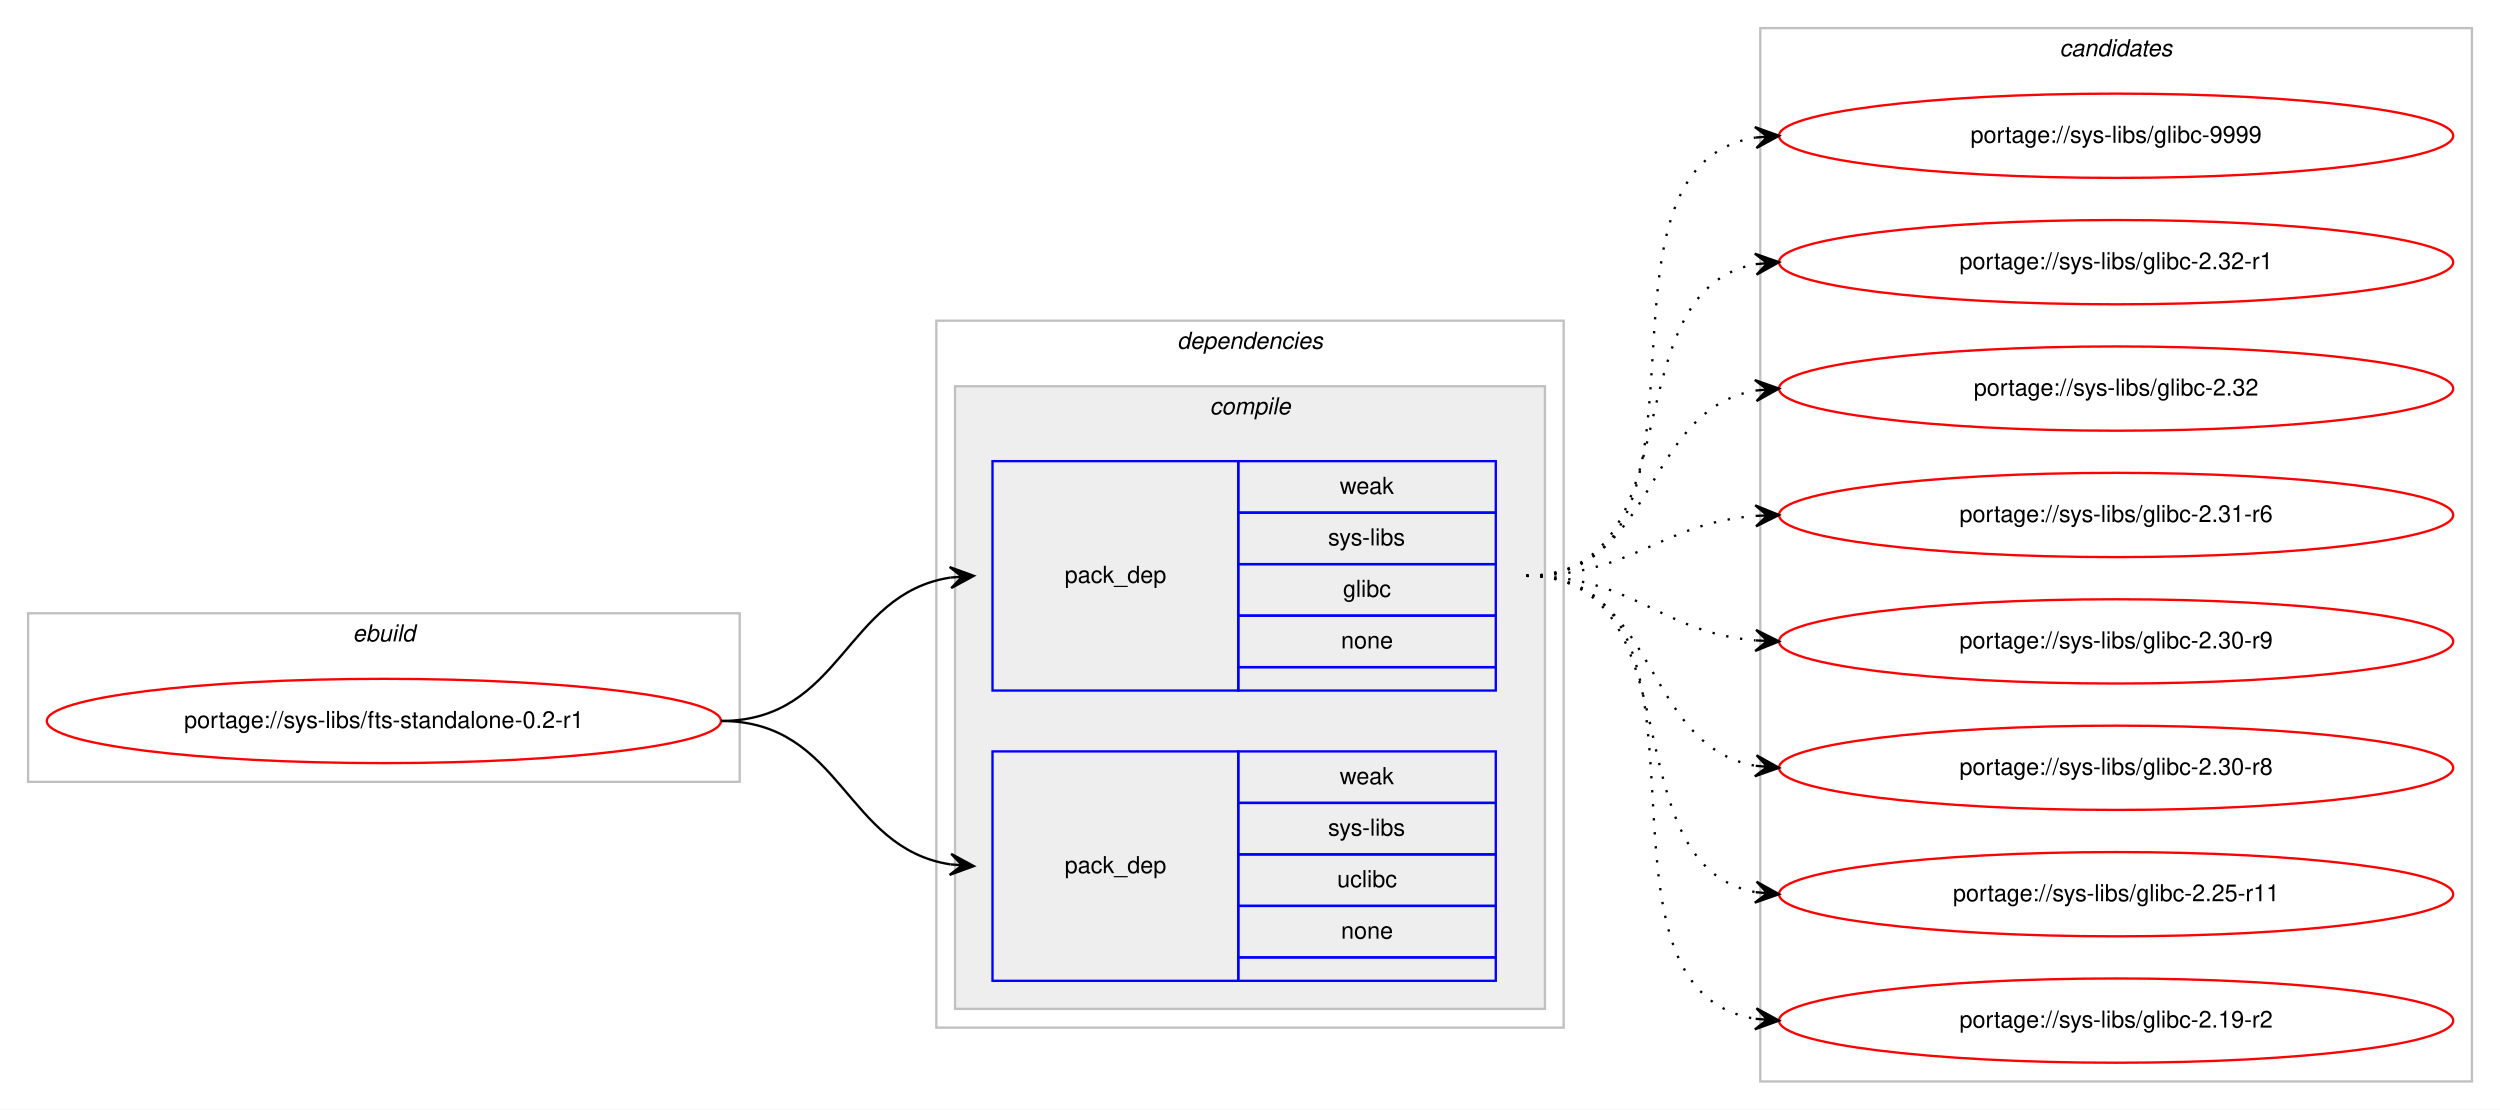
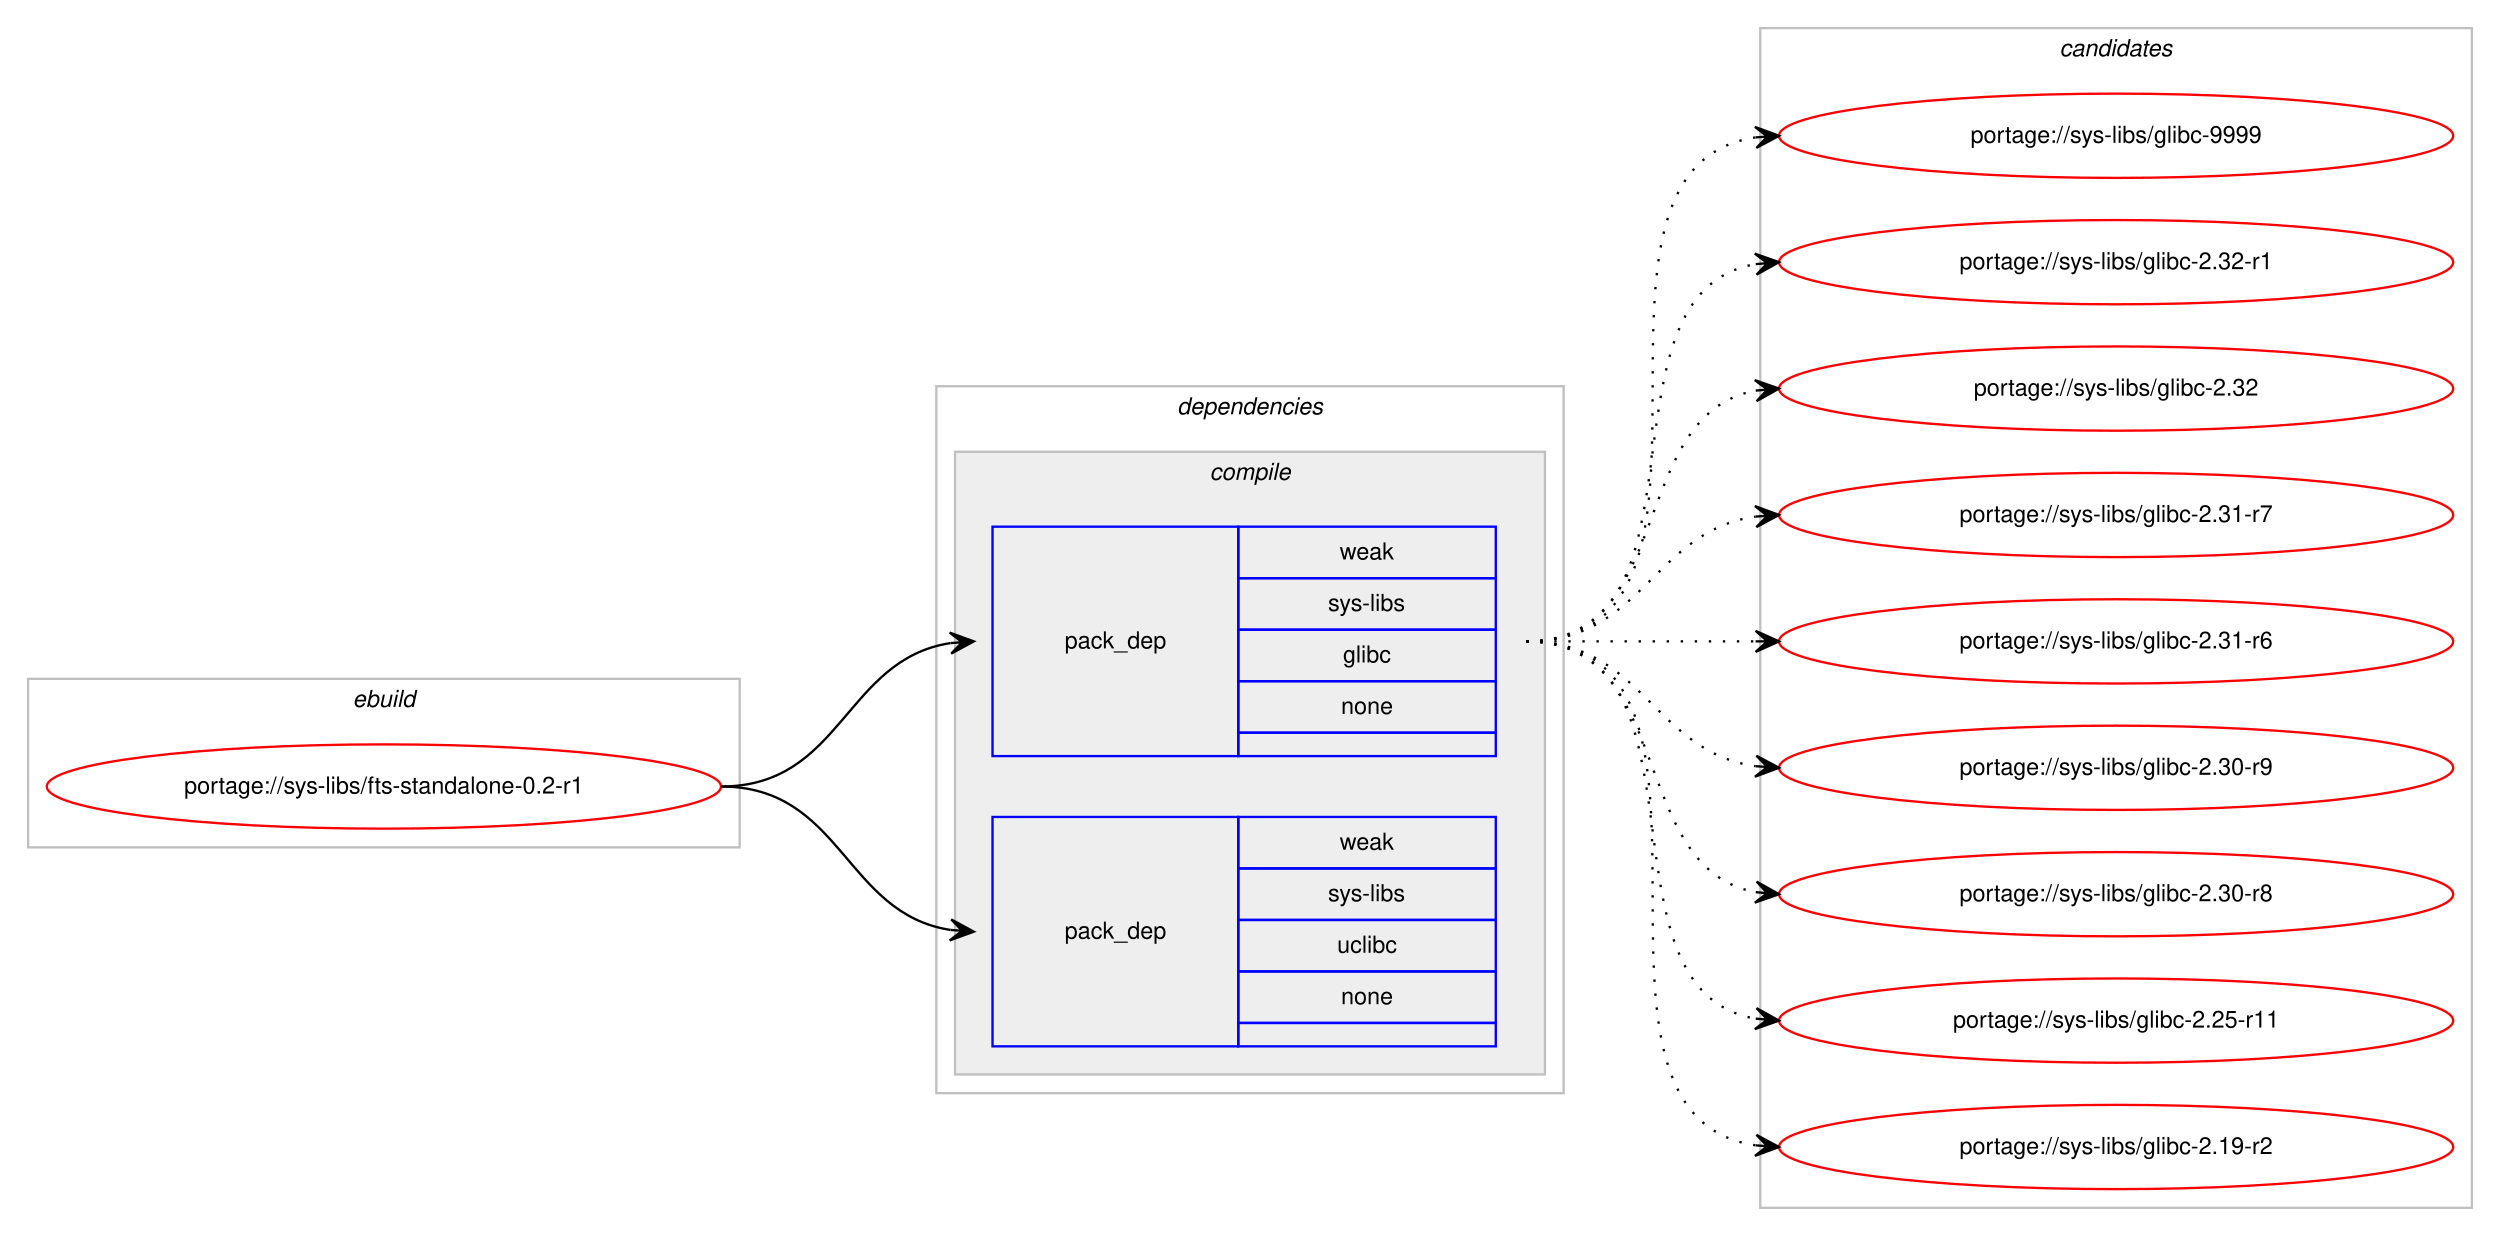
- <svg xmlns="http://www.w3.org/2000/svg" xmlns:xlink="http://www.w3.org/1999/xlink" width="1068pt" height="474pt" viewBox="0.00 0.00 1068.00 474.00">
-   <g id="graph0" class="graph" transform="scale(1 1) rotate(0) translate(4 470)">
-     <polygon fill="#ffffff" stroke="transparent" points="-4,4 -4,-470 1064,-470 1064,4 -4,4" />
+ <svg xmlns="http://www.w3.org/2000/svg" xmlns:xlink="http://www.w3.org/1999/xlink" width="1068pt" height="528pt" viewBox="0.00 0.00 1068.00 528.00">
+   <g id="graph0" class="graph" transform="scale(1 1) rotate(0) translate(4 524)">
+     <polygon fill="#ffffff" stroke="transparent" points="-4,4 -4,-524 1064,-524 1064,4 -4,4" />
    <g id="clust1" class="cluster">
-       <polygon fill="none" stroke="#c0c0c0" points="8,-136 8,-208 312,-208 312,-136 8,-136" />
-       <text text-anchor="start" x="146.663" y="-196" font-family="Helvetica,sans-Serif" font-style="italic" font-size="10.00" fill="#000000">ebuild</text>
+       <polygon fill="none" stroke="#c0c0c0" points="8,-162 8,-234 312,-234 312,-162 8,-162" />
+       <text text-anchor="start" x="146.663" y="-222" font-family="Helvetica,sans-Serif" font-style="italic" font-size="10.00" fill="#000000">ebuild</text>
    </g>
    <g id="clust2" class="cluster">
-       <polygon fill="none" stroke="#c0c0c0" points="396,-31 396,-333 664,-333 664,-31 396,-31" />
-       <text text-anchor="start" x="498.875" y="-321" font-family="Helvetica,sans-Serif" font-style="italic" font-size="10.00" fill="#000000">dependencies</text>
+       <polygon fill="none" stroke="#c0c0c0" points="396,-57 396,-359 664,-359 664,-57 396,-57" />
+       <text text-anchor="start" x="498.875" y="-347" font-family="Helvetica,sans-Serif" font-style="italic" font-size="10.00" fill="#000000">dependencies</text>
    </g>
    <g id="clust3" class="cluster">
-       <polygon fill="#eeeeee" stroke="#c0c0c0" points="404,-39 404,-305 656,-305 656,-39 404,-39" />
-       <text text-anchor="start" x="512.778" y="-293" font-family="Helvetica,sans-Serif" font-style="italic" font-size="10.00" fill="#000000">compile</text>
+       <polygon fill="#eeeeee" stroke="#c0c0c0" points="404,-65 404,-331 656,-331 656,-65 404,-65" />
+       <text text-anchor="start" x="512.778" y="-319" font-family="Helvetica,sans-Serif" font-style="italic" font-size="10.00" fill="#000000">compile</text>
    </g>
    <g id="clust8" class="cluster">
-       <polygon fill="none" stroke="#c0c0c0" points="748,-8 748,-458 1052,-458 1052,-8 748,-8" />
-       <text text-anchor="start" x="875.824" y="-446" font-family="Helvetica,sans-Serif" font-style="italic" font-size="10.00" fill="#000000">candidates</text>
+       <polygon fill="none" stroke="#c0c0c0" points="748,-8 748,-512 1052,-512 1052,-8 748,-8" />
+       <text text-anchor="start" x="875.824" y="-500" font-family="Helvetica,sans-Serif" font-style="italic" font-size="10.00" fill="#000000">candidates</text>
    </g>
    <g id="node1" class="node">
      <g id="a_node1">
        <a xlink:href="../sys-libs/fts-standalone-0.2-r1.svg" xlink:title="portage://sys-libs/fts-standalone-0.2-r1">
-           <ellipse fill="none" stroke="#ff0000" cx="160" cy="-162" rx="144" ry="18" />
-           <text text-anchor="middle" x="160" y="-159" font-family="Helvetica,sans-Serif" font-size="10.00" fill="#000000">portage://sys-libs/fts-standalone-0.2-r1</text>
+           <ellipse fill="none" stroke="#ff0000" cx="160" cy="-188" rx="144" ry="18" />
+           <text text-anchor="middle" x="160" y="-185" font-family="Helvetica,sans-Serif" font-size="10.00" fill="#000000">portage://sys-libs/fts-standalone-0.2-r1</text>
        </a>
      </g>
    </g>
    <g id="node2" class="node">
-       <polygon fill="none" stroke="#0000ff" points="420,-175 420,-273 525,-273 525,-175 420,-175" />
-       <text text-anchor="start" x="450.823" y="-221" font-family="Helvetica,sans-Serif" font-size="10.00" fill="#000000">pack_dep</text>
-       <polygon fill="none" stroke="#0000ff" points="525,-251 525,-273 635,-273 635,-251 525,-251" />
-       <text text-anchor="start" x="568.332" y="-259" font-family="Helvetica,sans-Serif" font-size="10.00" fill="#000000">weak</text>
-       <polygon fill="none" stroke="#0000ff" points="525,-229 525,-251 635,-251 635,-229 525,-229" />
-       <text text-anchor="start" x="563.337" y="-237" font-family="Helvetica,sans-Serif" font-size="10.00" fill="#000000">sys-libs</text>
-       <polygon fill="none" stroke="#0000ff" points="525,-207 525,-229 635,-229 635,-207 525,-207" />
-       <text text-anchor="start" x="569.722" y="-215" font-family="Helvetica,sans-Serif" font-size="10.00" fill="#000000">glibc</text>
-       <polygon fill="none" stroke="#0000ff" points="525,-185 525,-207 635,-207 635,-185 525,-185" />
-       <text text-anchor="start" x="568.882" y="-193" font-family="Helvetica,sans-Serif" font-size="10.00" fill="#000000">none</text>
-       <polygon fill="none" stroke="#0000ff" points="525,-175 525,-185 635,-185 635,-175 525,-175" />
+       <polygon fill="none" stroke="#0000ff" points="420,-201 420,-299 525,-299 525,-201 420,-201" />
+       <text text-anchor="start" x="450.823" y="-247" font-family="Helvetica,sans-Serif" font-size="10.00" fill="#000000">pack_dep</text>
+       <polygon fill="none" stroke="#0000ff" points="525,-277 525,-299 635,-299 635,-277 525,-277" />
+       <text text-anchor="start" x="568.332" y="-285" font-family="Helvetica,sans-Serif" font-size="10.00" fill="#000000">weak</text>
+       <polygon fill="none" stroke="#0000ff" points="525,-255 525,-277 635,-277 635,-255 525,-255" />
+       <text text-anchor="start" x="563.337" y="-263" font-family="Helvetica,sans-Serif" font-size="10.00" fill="#000000">sys-libs</text>
+       <polygon fill="none" stroke="#0000ff" points="525,-233 525,-255 635,-255 635,-233 525,-233" />
+       <text text-anchor="start" x="569.722" y="-241" font-family="Helvetica,sans-Serif" font-size="10.00" fill="#000000">glibc</text>
+       <polygon fill="none" stroke="#0000ff" points="525,-211 525,-233 635,-233 635,-211 525,-211" />
+       <text text-anchor="start" x="568.882" y="-219" font-family="Helvetica,sans-Serif" font-size="10.00" fill="#000000">none</text>
+       <polygon fill="none" stroke="#0000ff" points="525,-201 525,-211 635,-211 635,-201 525,-201" />
    </g>
    <g id="edge1" class="edge">
-       <path fill="none" stroke="#000000" d="M304,-162C355.78,-162 356.759,-216.265 401.99,-223.261" />
-       <polygon fill="#000000" stroke="#000000" points="412,-224 401.696,-227.751 407.014,-223.632 402.027,-223.263 402.027,-223.263 402.027,-223.263 407.014,-223.632 402.359,-218.775 412,-224 412,-224" />
+       <path fill="none" stroke="#000000" d="M304,-188C355.78,-188 356.759,-242.265 401.99,-249.261" />
+       <polygon fill="#000000" stroke="#000000" points="412,-250 401.696,-253.751 407.014,-249.632 402.027,-249.263 402.027,-249.263 402.027,-249.263 407.014,-249.632 402.359,-244.775 412,-250 412,-250" />
    </g>
    <g id="node3" class="node">
-       <polygon fill="none" stroke="#0000ff" points="420,-51 420,-149 525,-149 525,-51 420,-51" />
-       <text text-anchor="start" x="450.823" y="-97" font-family="Helvetica,sans-Serif" font-size="10.00" fill="#000000">pack_dep</text>
-       <polygon fill="none" stroke="#0000ff" points="525,-127 525,-149 635,-149 635,-127 525,-127" />
-       <text text-anchor="start" x="568.332" y="-135" font-family="Helvetica,sans-Serif" font-size="10.00" fill="#000000">weak</text>
-       <polygon fill="none" stroke="#0000ff" points="525,-105 525,-127 635,-127 635,-105 525,-105" />
-       <text text-anchor="start" x="563.337" y="-113" font-family="Helvetica,sans-Serif" font-size="10.00" fill="#000000">sys-libs</text>
-       <polygon fill="none" stroke="#0000ff" points="525,-83 525,-105 635,-105 635,-83 525,-83" />
-       <text text-anchor="start" x="567.222" y="-91" font-family="Helvetica,sans-Serif" font-size="10.00" fill="#000000">uclibc</text>
-       <polygon fill="none" stroke="#0000ff" points="525,-61 525,-83 635,-83 635,-61 525,-61" />
-       <text text-anchor="start" x="568.882" y="-69" font-family="Helvetica,sans-Serif" font-size="10.00" fill="#000000">none</text>
-       <polygon fill="none" stroke="#0000ff" points="525,-51 525,-61 635,-61 635,-51 525,-51" />
+       <polygon fill="none" stroke="#0000ff" points="420,-77 420,-175 525,-175 525,-77 420,-77" />
+       <text text-anchor="start" x="450.823" y="-123" font-family="Helvetica,sans-Serif" font-size="10.00" fill="#000000">pack_dep</text>
+       <polygon fill="none" stroke="#0000ff" points="525,-153 525,-175 635,-175 635,-153 525,-153" />
+       <text text-anchor="start" x="568.332" y="-161" font-family="Helvetica,sans-Serif" font-size="10.00" fill="#000000">weak</text>
+       <polygon fill="none" stroke="#0000ff" points="525,-131 525,-153 635,-153 635,-131 525,-131" />
+       <text text-anchor="start" x="563.337" y="-139" font-family="Helvetica,sans-Serif" font-size="10.00" fill="#000000">sys-libs</text>
+       <polygon fill="none" stroke="#0000ff" points="525,-109 525,-131 635,-131 635,-109 525,-109" />
+       <text text-anchor="start" x="567.222" y="-117" font-family="Helvetica,sans-Serif" font-size="10.00" fill="#000000">uclibc</text>
+       <polygon fill="none" stroke="#0000ff" points="525,-87 525,-109 635,-109 635,-87 525,-87" />
+       <text text-anchor="start" x="568.882" y="-95" font-family="Helvetica,sans-Serif" font-size="10.00" fill="#000000">none</text>
+       <polygon fill="none" stroke="#0000ff" points="525,-77 525,-87 635,-87 635,-77 525,-77" />
    </g>
    <g id="edge2" class="edge">
-       <path fill="none" stroke="#000000" d="M304,-162C355.78,-162 356.759,-107.735 401.99,-100.74" />
-       <polygon fill="#000000" stroke="#000000" points="412,-100 402.359,-105.225 407.014,-100.368 402.027,-100.737 402.027,-100.737 402.027,-100.737 407.014,-100.368 401.696,-96.249 412,-100 412,-100" />
+       <path fill="none" stroke="#000000" d="M304,-188C355.78,-188 356.759,-133.735 401.99,-126.74" />
+       <polygon fill="#000000" stroke="#000000" points="412,-126 402.359,-131.225 407.014,-126.368 402.027,-126.737 402.027,-126.737 402.027,-126.737 407.014,-126.368 401.696,-122.249 412,-126 412,-126" />
    </g>
    <g id="node4" class="node">
      <g id="a_node4">
        <a xlink:href="../sys-libs/glibc-9999.svg" xlink:title="portage://sys-libs/glibc-9999">
-           <ellipse fill="none" stroke="#ff0000" cx="900" cy="-412" rx="144" ry="18" />
-           <text text-anchor="middle" x="900" y="-409" font-family="Helvetica,sans-Serif" font-size="10.00" fill="#000000">portage://sys-libs/glibc-9999</text>
+           <ellipse fill="none" stroke="#ff0000" cx="900" cy="-466" rx="144" ry="18" />
+           <text text-anchor="middle" x="900" y="-463" font-family="Helvetica,sans-Serif" font-size="10.00" fill="#000000">portage://sys-libs/glibc-9999</text>
        </a>
      </g>
    </g>
    <g id="edge3" class="edge">
-       <path fill="none" stroke="#000000" stroke-dasharray="1,5" d="M648,-224C740.785,-224 665.677,-398.306 746.002,-411.243" />
-       <polygon fill="#000000" stroke="#000000" points="756,-412 745.689,-415.732 751.014,-411.622 746.029,-411.245 746.029,-411.245 746.029,-411.245 751.014,-411.622 746.369,-406.757 756,-412 756,-412" />
+       <path fill="none" stroke="#000000" stroke-dasharray="1,5" d="M648,-250C751.768,-250 655.516,-451.894 746.001,-465.301" />
+       <polygon fill="#000000" stroke="#000000" points="756,-466 745.711,-469.792 751.012,-465.651 746.024,-465.303 746.024,-465.303 746.024,-465.303 751.012,-465.651 746.338,-460.814 756,-466 756,-466" />
    </g>
    <g id="node5" class="node">
      <g id="a_node5">
        <a xlink:href="../sys-libs/glibc-2.32-r1.svg" xlink:title="portage://sys-libs/glibc-2.32-r1">
-           <ellipse fill="none" stroke="#ff0000" cx="900" cy="-358" rx="144" ry="18" />
-           <text text-anchor="middle" x="900" y="-355" font-family="Helvetica,sans-Serif" font-size="10.00" fill="#000000">portage://sys-libs/glibc-2.32-r1</text>
+           <ellipse fill="none" stroke="#ff0000" cx="900" cy="-412" rx="144" ry="18" />
+           <text text-anchor="middle" x="900" y="-409" font-family="Helvetica,sans-Serif" font-size="10.00" fill="#000000">portage://sys-libs/glibc-2.32-r1</text>
        </a>
      </g>
    </g>
    <g id="edge4" class="edge">
-       <path fill="none" stroke="#000000" stroke-dasharray="1,5" d="M648,-224C720.905,-224 683.459,-345.732 746.019,-357.144" />
-       <polygon fill="#000000" stroke="#000000" points="756,-358 745.652,-361.629 751.018,-357.573 746.037,-357.146 746.037,-357.146 746.037,-357.146 751.018,-357.573 746.421,-352.662 756,-358 756,-358" />
+       <path fill="none" stroke="#000000" stroke-dasharray="1,5" d="M648,-250C730.815,-250 674.779,-398.377 745.661,-411.128" />
+       <polygon fill="#000000" stroke="#000000" points="756,-412 745.657,-415.644 751.018,-411.58 746.035,-411.16 746.035,-411.16 746.035,-411.16 751.018,-411.58 746.413,-406.676 756,-412 756,-412" />
    </g>
    <g id="node6" class="node">
      <g id="a_node6">
        <a xlink:href="../sys-libs/glibc-2.32.svg" xlink:title="portage://sys-libs/glibc-2.32">
-           <ellipse fill="none" stroke="#ff0000" cx="900" cy="-304" rx="144" ry="18" />
-           <text text-anchor="middle" x="900" y="-301" font-family="Helvetica,sans-Serif" font-size="10.00" fill="#000000">portage://sys-libs/glibc-2.32</text>
+           <ellipse fill="none" stroke="#ff0000" cx="900" cy="-358" rx="144" ry="18" />
+           <text text-anchor="middle" x="900" y="-355" font-family="Helvetica,sans-Serif" font-size="10.00" fill="#000000">portage://sys-libs/glibc-2.32</text>
        </a>
      </g>
    </g>
    <g id="edge5" class="edge">
-       <path fill="none" stroke="#000000" stroke-dasharray="1,5" d="M648,-224C704.118,-224 697.393,-294.606 745.901,-303.156" />
-       <polygon fill="#000000" stroke="#000000" points="756,-304 745.66,-307.651 751.017,-303.583 746.035,-303.167 746.035,-303.167 746.035,-303.167 751.017,-303.583 746.41,-298.682 756,-304 756,-304" />
+       <path fill="none" stroke="#000000" stroke-dasharray="1,5" d="M648,-250C712.303,-250 690.78,-346.91 746.031,-357.131" />
+       <polygon fill="#000000" stroke="#000000" points="756,-358 745.647,-361.614 751.019,-357.566 746.038,-357.131 746.038,-357.131 746.038,-357.131 751.019,-357.566 746.429,-352.648 756,-358 756,-358" />
    </g>
    <g id="node7" class="node">
      <g id="a_node7">
+         <a xlink:href="../sys-libs/glibc-2.31-r7.svg" xlink:title="portage://sys-libs/glibc-2.31-r7">
+           <ellipse fill="none" stroke="#ff0000" cx="900" cy="-304" rx="144" ry="18" />
+           <text text-anchor="middle" x="900" y="-301" font-family="Helvetica,sans-Serif" font-size="10.00" fill="#000000">portage://sys-libs/glibc-2.31-r7</text>
+         </a>
+       </g>
+     </g>
+     <g id="edge6" class="edge">
+       <path fill="none" stroke="#000000" stroke-dasharray="1,5" d="M648,-250C698.102,-250 702.012,-297.066 745.979,-303.317" />
+       <polygon fill="#000000" stroke="#000000" points="756,-304 745.717,-307.81 751.012,-303.66 746.023,-303.32 746.023,-303.32 746.023,-303.32 751.012,-303.66 746.329,-298.831 756,-304 756,-304" />
+     </g>
+     <g id="node8" class="node">
+       <g id="a_node8">
        <a xlink:href="../sys-libs/glibc-2.31-r6.svg" xlink:title="portage://sys-libs/glibc-2.31-r6">
          <ellipse fill="none" stroke="#ff0000" cx="900" cy="-250" rx="144" ry="18" />
          <text text-anchor="middle" x="900" y="-247" font-family="Helvetica,sans-Serif" font-size="10.00" fill="#000000">portage://sys-libs/glibc-2.31-r6</text>
        </a>
      </g>
    </g>
-     <g id="edge6" class="edge">
-       <path fill="none" stroke="#000000" stroke-dasharray="1,5" d="M648,-224C693.803,-224 705.081,-246.378 745.895,-249.612" />
-       <polygon fill="#000000" stroke="#000000" points="756,-250 745.835,-254.113 751.004,-249.808 746.007,-249.617 746.007,-249.617 746.007,-249.617 751.004,-249.808 746.18,-245.12 756,-250 756,-250" />
+     <g id="edge7" class="edge">
+       <path fill="none" stroke="#000000" stroke-dasharray="1,5" d="M648,-250C692.438,-250 706.02,-250 745.878,-250" />
+       <polygon fill="#000000" stroke="#000000" points="756,-250 746,-254.5 751,-250 746,-250 746,-250 746,-250 751,-250 746,-245.5 756,-250 756,-250" />
    </g>
-     <g id="node8" class="node">
-       <g id="a_node8">
+     <g id="node9" class="node">
+       <g id="a_node9">
        <a xlink:href="../sys-libs/glibc-2.30-r9.svg" xlink:title="portage://sys-libs/glibc-2.30-r9">
          <ellipse fill="none" stroke="#ff0000" cx="900" cy="-196" rx="144" ry="18" />
          <text text-anchor="middle" x="900" y="-193" font-family="Helvetica,sans-Serif" font-size="10.00" fill="#000000">portage://sys-libs/glibc-2.30-r9</text>
        </a>
      </g>
    </g>
-     <g id="edge7" class="edge">
-       <path fill="none" stroke="#000000" stroke-dasharray="1,5" d="M648,-224C694.004,-224 704.924,-199.901 745.857,-196.417" />
-       <polygon fill="#000000" stroke="#000000" points="756,-196 746.194,-200.908 751.004,-196.206 746.009,-196.411 746.009,-196.411 746.009,-196.411 751.004,-196.206 745.823,-191.915 756,-196 756,-196" />
+     <g id="edge8" class="edge">
+       <path fill="none" stroke="#000000" stroke-dasharray="1,5" d="M648,-250C698.102,-250 702.012,-202.934 745.979,-196.683" />
+       <polygon fill="#000000" stroke="#000000" points="756,-196 746.329,-201.169 751.012,-196.34 746.023,-196.68 746.023,-196.68 746.023,-196.68 751.012,-196.34 745.717,-192.19 756,-196 756,-196" />
    </g>
-     <g id="node9" class="node">
-       <g id="a_node9">
+     <g id="node10" class="node">
+       <g id="a_node10">
        <a xlink:href="../sys-libs/glibc-2.30-r8.svg" xlink:title="portage://sys-libs/glibc-2.30-r8">
          <ellipse fill="none" stroke="#ff0000" cx="900" cy="-142" rx="144" ry="18" />
          <text text-anchor="middle" x="900" y="-139" font-family="Helvetica,sans-Serif" font-size="10.00" fill="#000000">portage://sys-libs/glibc-2.30-r8</text>
        </a>
      </g>
    </g>
-     <g id="edge8" class="edge">
-       <path fill="none" stroke="#000000" stroke-dasharray="1,5" d="M648,-224C704.619,-224 696.983,-151.629 745.821,-142.865" />
-       <polygon fill="#000000" stroke="#000000" points="756,-142 746.417,-147.331 751.018,-142.424 746.036,-142.847 746.036,-142.847 746.036,-142.847 751.018,-142.424 745.655,-138.363 756,-142 756,-142" />
+     <g id="edge9" class="edge">
+       <path fill="none" stroke="#000000" stroke-dasharray="1,5" d="M648,-250C712.303,-250 690.78,-153.09 746.031,-142.869" />
+       <polygon fill="#000000" stroke="#000000" points="756,-142 746.429,-147.352 751.019,-142.434 746.038,-142.869 746.038,-142.869 746.038,-142.869 751.019,-142.434 745.647,-138.386 756,-142 756,-142" />
    </g>
-     <g id="node10" class="node">
-       <g id="a_node10">
+     <g id="node11" class="node">
+       <g id="a_node11">
        <a xlink:href="../sys-libs/glibc-2.25-r11.svg" xlink:title="portage://sys-libs/glibc-2.25-r11">
          <ellipse fill="none" stroke="#ff0000" cx="900" cy="-88" rx="144" ry="18" />
          <text text-anchor="middle" x="900" y="-85" font-family="Helvetica,sans-Serif" font-size="10.00" fill="#000000">portage://sys-libs/glibc-2.25-r11</text>
        </a>
      </g>
    </g>
-     <g id="edge9" class="edge">
-       <path fill="none" stroke="#000000" stroke-dasharray="1,5" d="M648,-224C721.567,-224 682.891,-100.451 745.935,-88.868" />
-       <polygon fill="#000000" stroke="#000000" points="756,-88 746.424,-93.343 751.019,-88.43 746.037,-88.86 746.037,-88.86 746.037,-88.86 751.019,-88.43 745.65,-84.376 756,-88 756,-88" />
+     <g id="edge10" class="edge">
+       <path fill="none" stroke="#000000" stroke-dasharray="1,5" d="M648,-250C730.815,-250 674.779,-101.623 745.661,-88.872" />
+       <polygon fill="#000000" stroke="#000000" points="756,-88 746.413,-93.324 751.018,-88.42 746.035,-88.84 746.035,-88.84 746.035,-88.84 751.018,-88.42 745.657,-84.356 756,-88 756,-88" />
    </g>
-     <g id="node11" class="node">
-       <g id="a_node11">
+     <g id="node12" class="node">
+       <g id="a_node12">
        <a xlink:href="../sys-libs/glibc-2.19-r2.svg" xlink:title="portage://sys-libs/glibc-2.19-r2">
          <ellipse fill="none" stroke="#ff0000" cx="900" cy="-34" rx="144" ry="18" />
          <text text-anchor="middle" x="900" y="-31" font-family="Helvetica,sans-Serif" font-size="10.00" fill="#000000">portage://sys-libs/glibc-2.19-r2</text>
        </a>
      </g>
    </g>
-     <g id="edge10" class="edge">
-       <path fill="none" stroke="#000000" stroke-dasharray="1,5" d="M648,-224C741.529,-224 665.017,-47.84 745.925,-34.766" />
-       <polygon fill="#000000" stroke="#000000" points="756,-34 746.37,-39.245 751.014,-34.379 746.029,-34.758 746.029,-34.758 746.029,-34.758 751.014,-34.379 745.688,-30.271 756,-34 756,-34" />
+     <g id="edge11" class="edge">
+       <path fill="none" stroke="#000000" stroke-dasharray="1,5" d="M648,-250C751.768,-250 655.516,-48.106 746.001,-34.699" />
+       <polygon fill="#000000" stroke="#000000" points="756,-34 746.338,-39.186 751.012,-34.349 746.024,-34.697 746.024,-34.697 746.024,-34.697 751.012,-34.349 745.711,-30.208 756,-34 756,-34" />
    </g>
  </g>
</svg>
